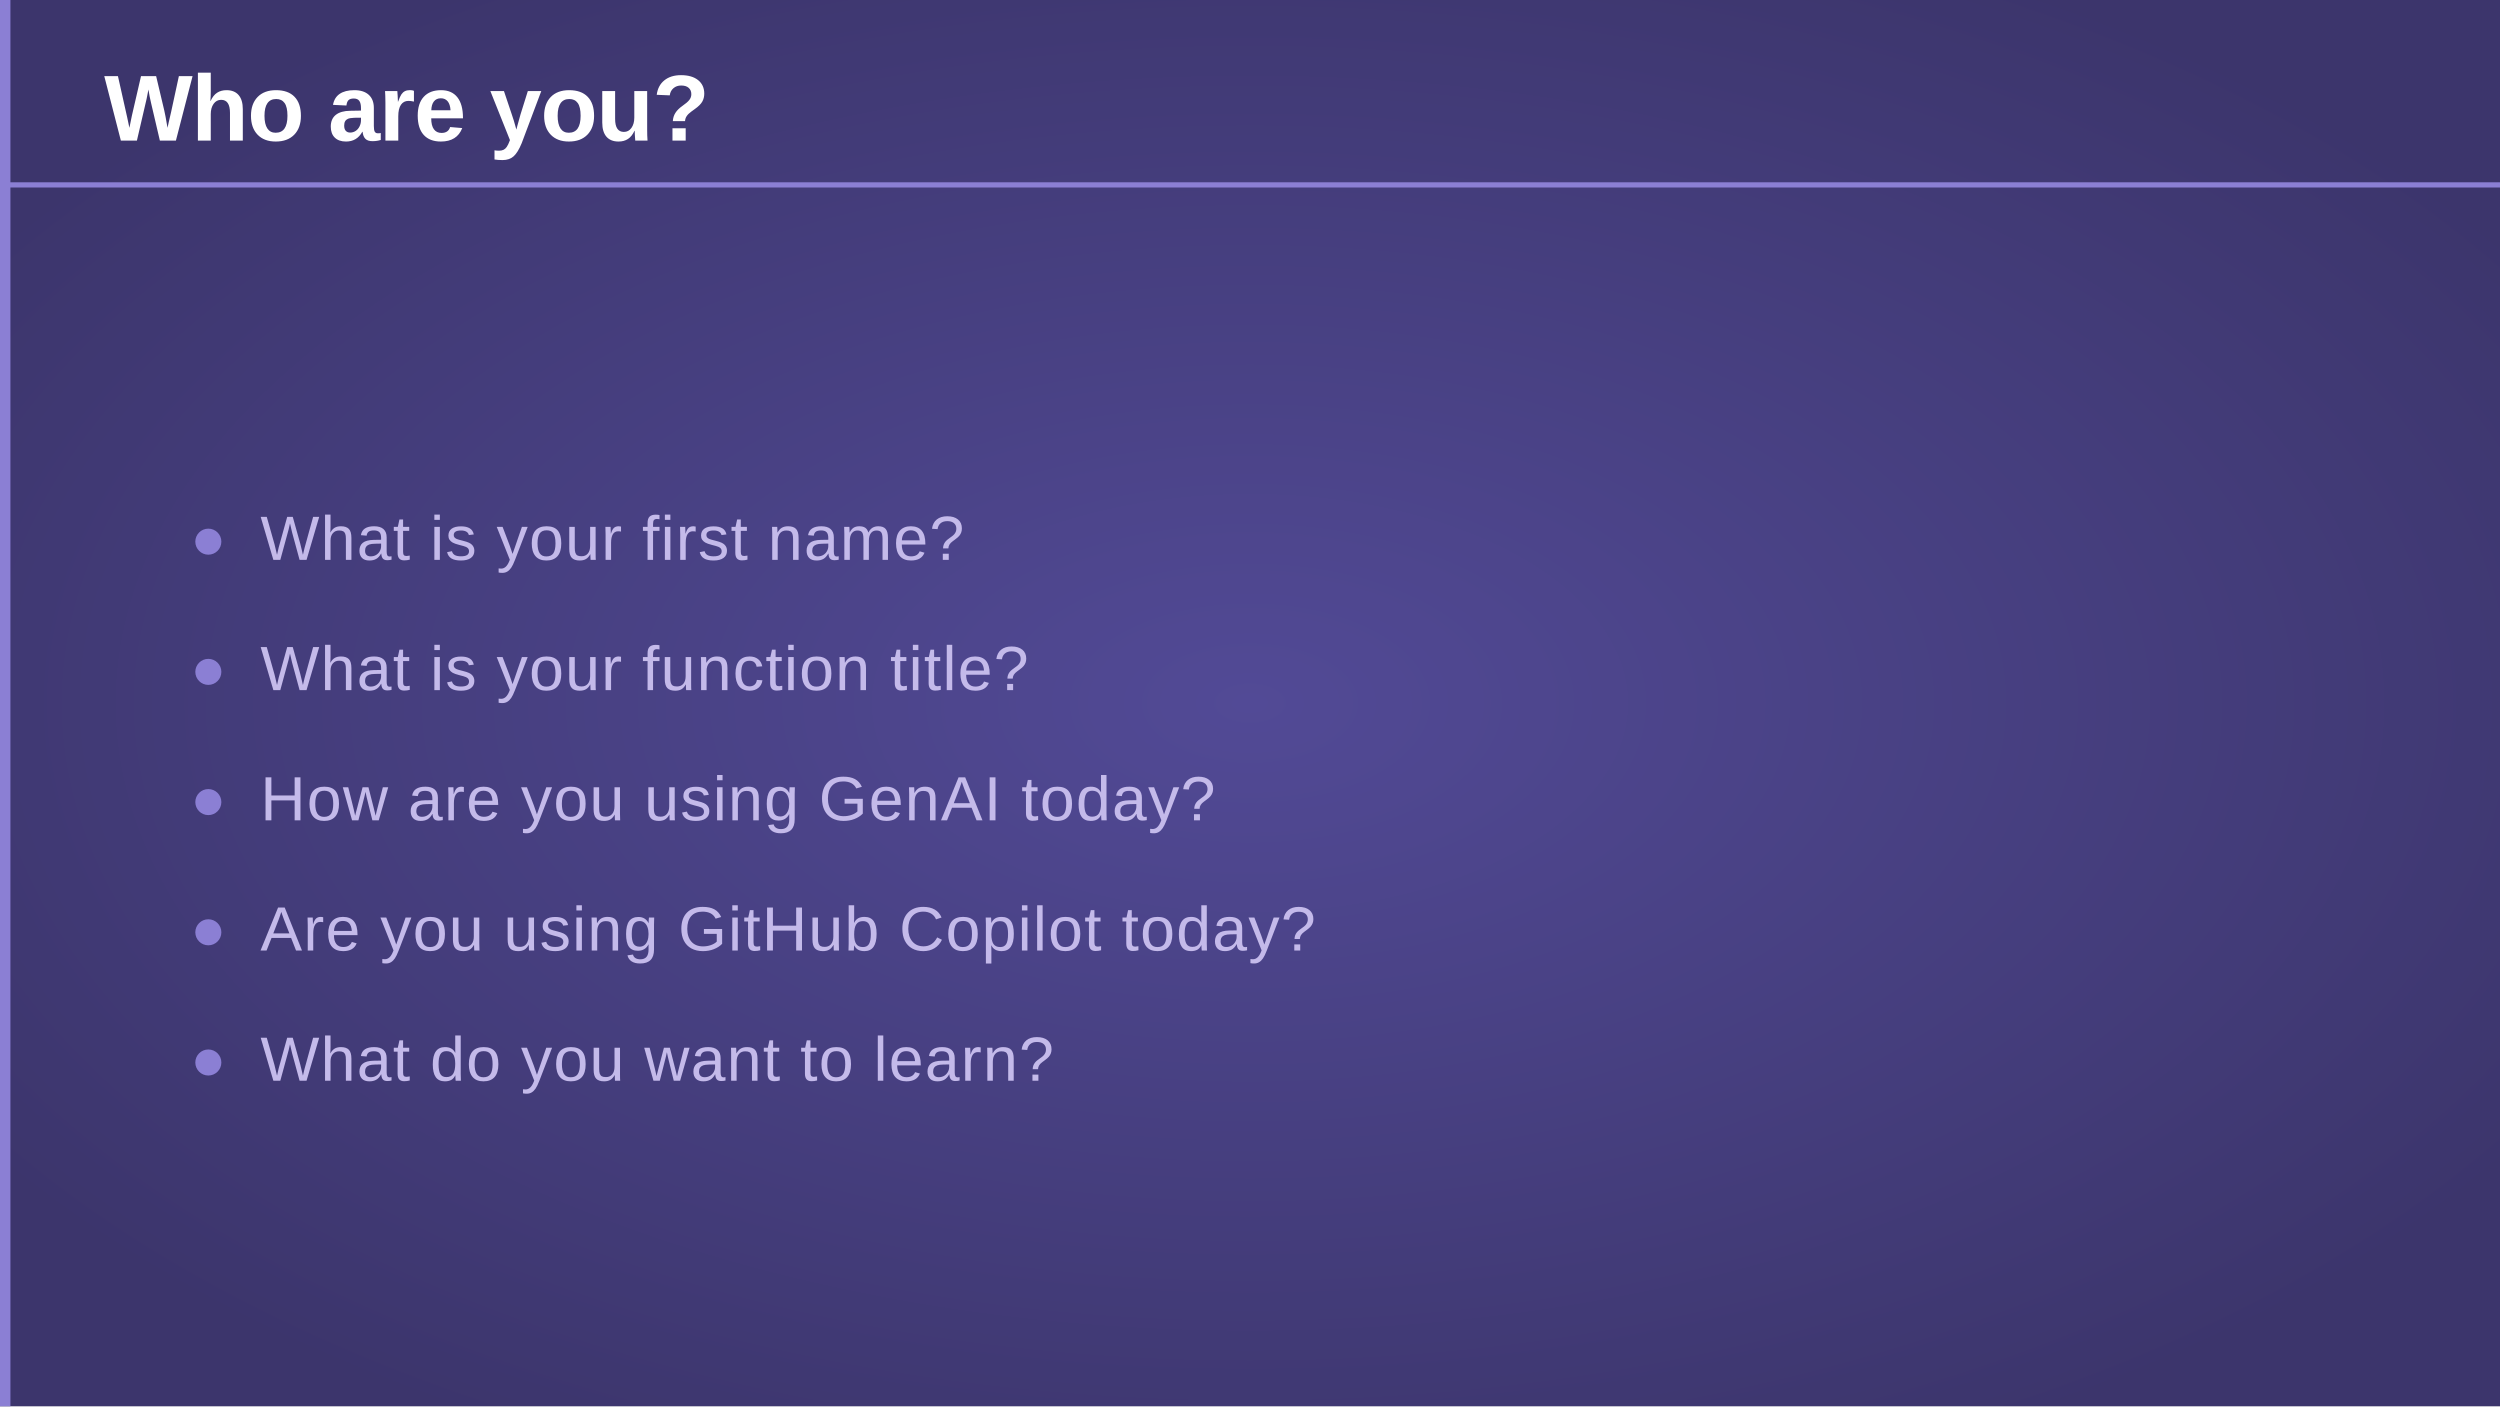
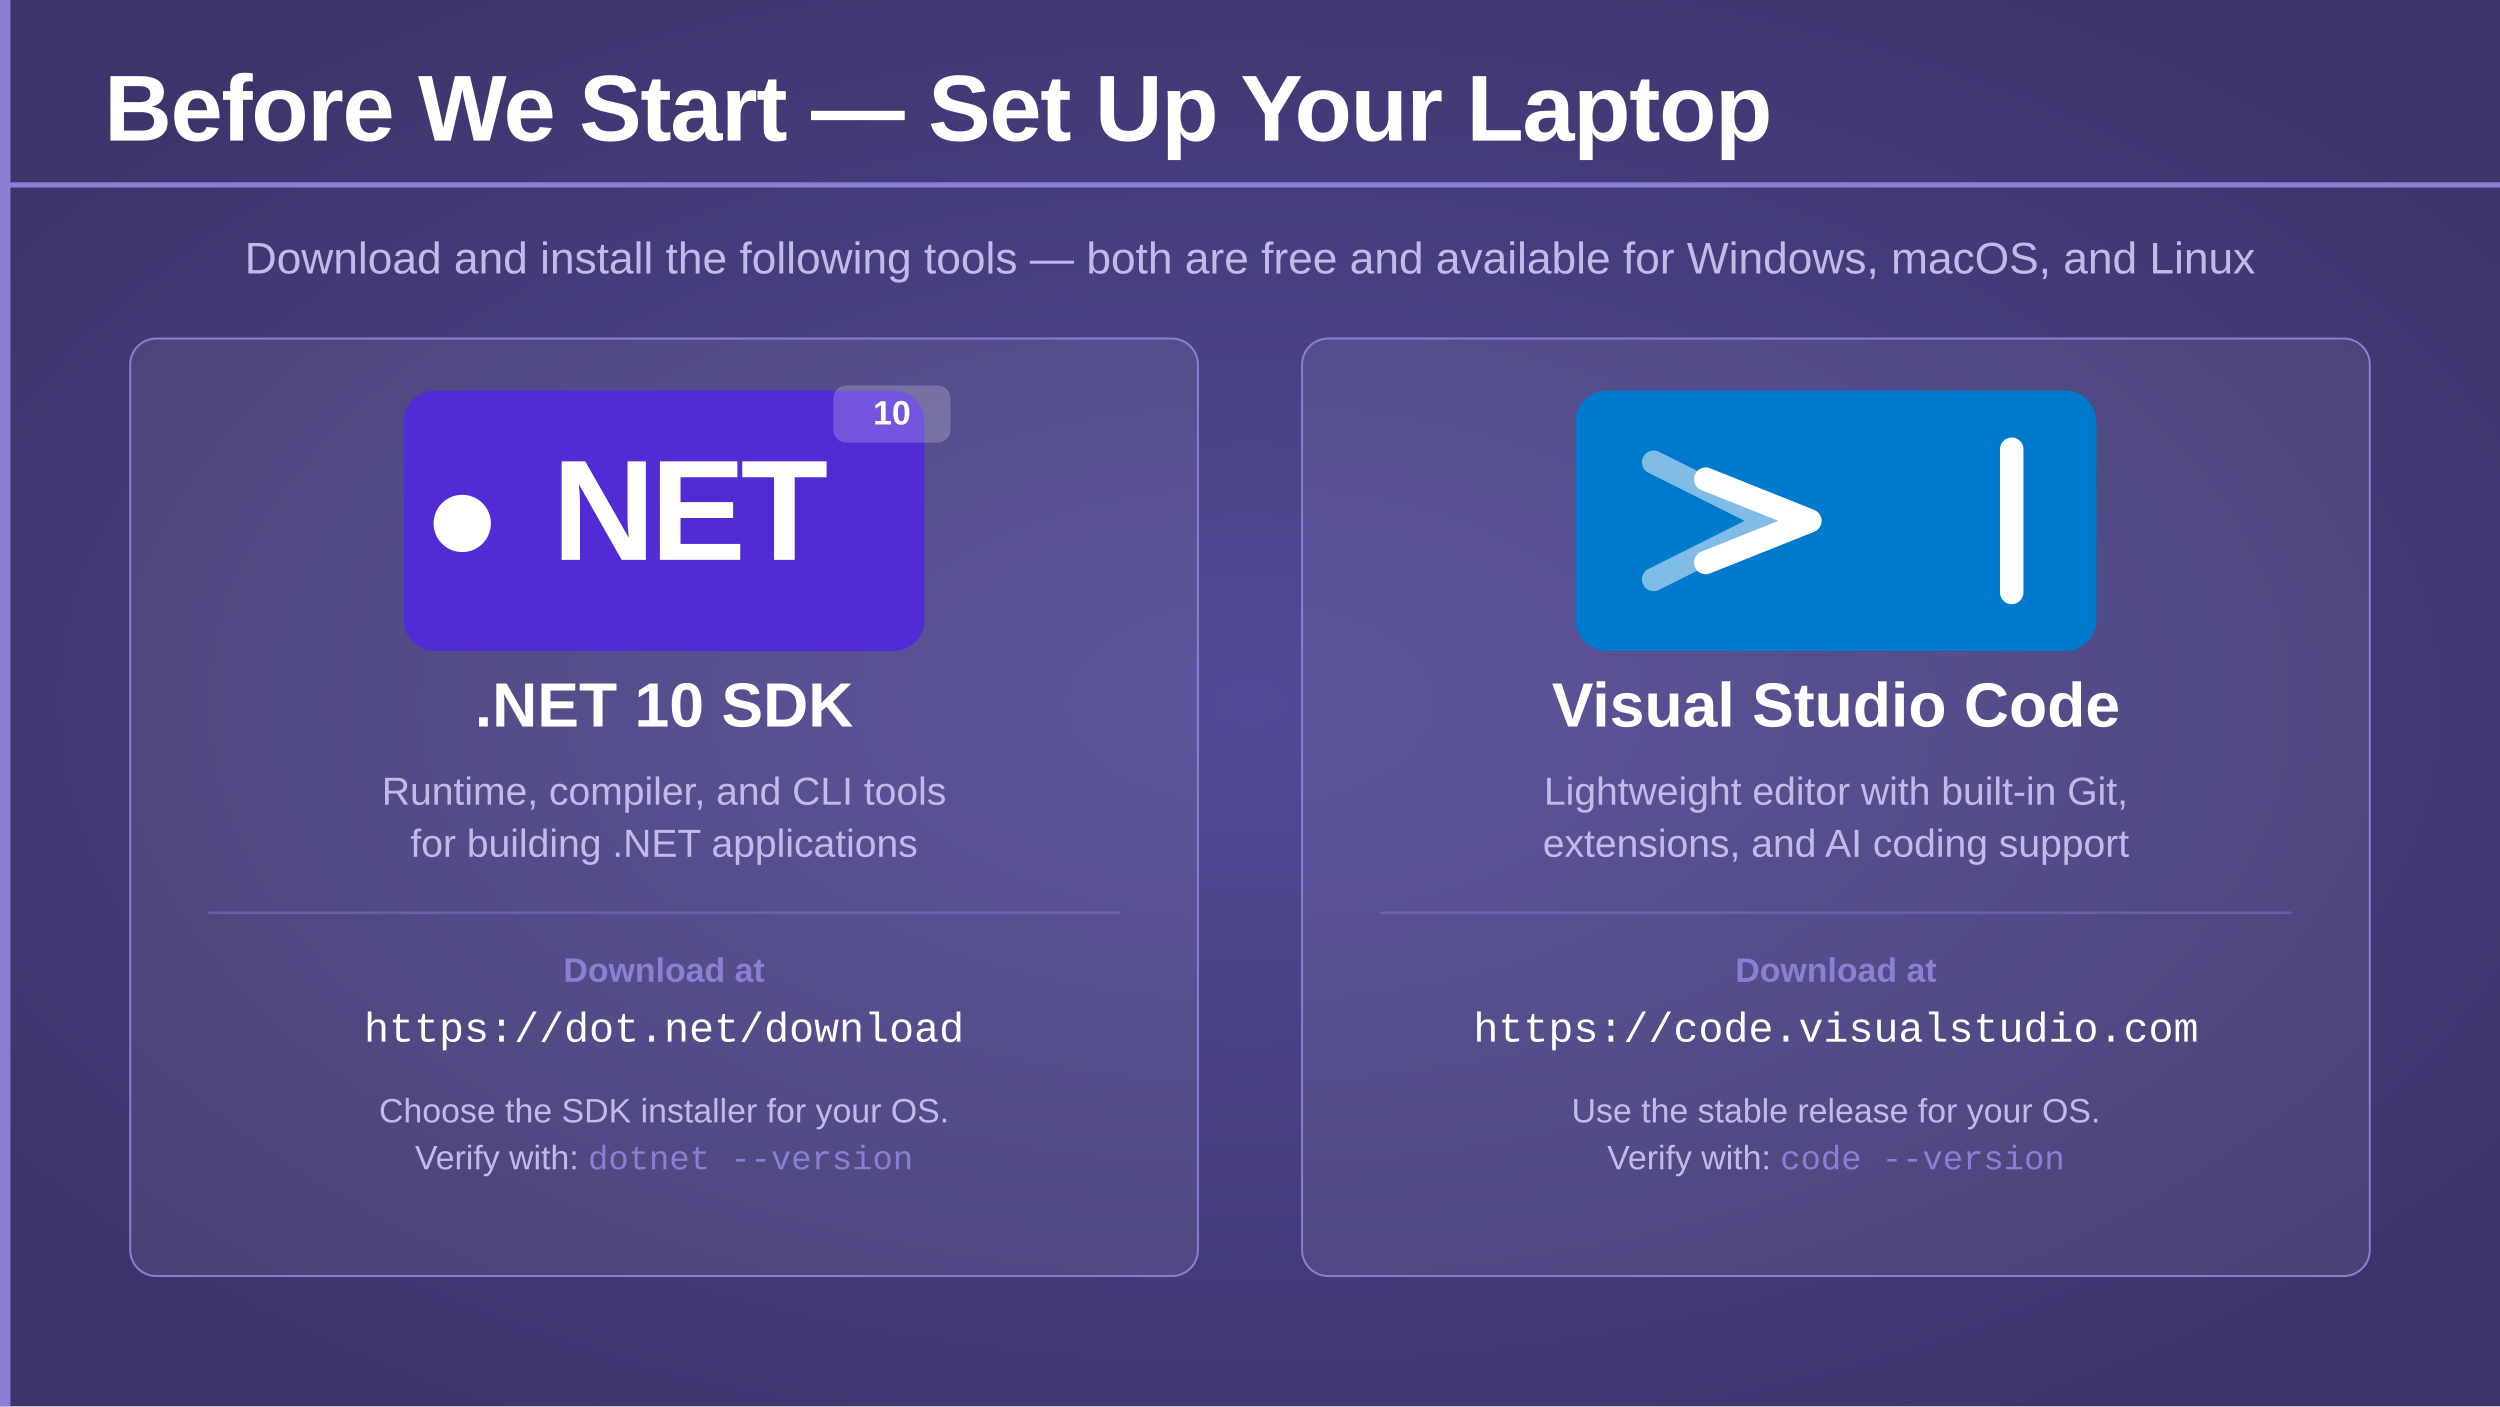
<svg xmlns="http://www.w3.org/2000/svg" viewBox="0 0 1920 1080" width="1920" height="1080">
  <defs>
    <radialGradient id="bgGlow" cx="50%" cy="50%" r="60%">
      <stop offset="0%" stop-color="#524a96" stop-opacity="1" />
      <stop offset="100%" stop-color="#3c356c" stop-opacity="1" />
    </radialGradient>
  </defs>
  <rect width="1920" height="1080" fill="url(#bgGlow)" />
-   <rect x="0" y="0" width="8" height="1080" fill="#8b7fd4" rx="0" />
-   <text x="80" y="108" font-family="'Segoe UI', 'Helvetica Neue', Arial, sans-serif" font-size="72" font-weight="700" fill="#ffffff" letter-spacing="-1">Who are you?</text>
-   <rect x="0" y="140" width="1920" height="4" fill="#8b7fd4" rx="0" />
-   <circle cx="160" cy="416" r="10" fill="#8b7fd4" />
-   <text x="200" y="430" font-family="'Segoe UI', 'Helvetica Neue', Arial, sans-serif" font-size="48" font-weight="300" fill="#c4baea" letter-spacing="1">What is your first name?</text>
-   <circle cx="160" cy="516" r="10" fill="#8b7fd4" />
-   <text x="200" y="530" font-family="'Segoe UI', 'Helvetica Neue', Arial, sans-serif" font-size="48" font-weight="300" fill="#c4baea" letter-spacing="1">What is your function title?</text>
-   <circle cx="160" cy="616" r="10" fill="#8b7fd4" />
-   <text x="200" y="630" font-family="'Segoe UI', 'Helvetica Neue', Arial, sans-serif" font-size="48" font-weight="300" fill="#c4baea" letter-spacing="1">How are you using GenAI today?</text>
-   <circle cx="160" cy="716" r="10" fill="#8b7fd4" />
-   <text x="200" y="730" font-family="'Segoe UI', 'Helvetica Neue', Arial, sans-serif" font-size="48" font-weight="300" fill="#c4baea" letter-spacing="1">Are you using GitHub Copilot today?</text>
-   <circle cx="160" cy="816" r="10" fill="#8b7fd4" />
-   <text x="200" y="830" font-family="'Segoe UI', 'Helvetica Neue', Arial, sans-serif" font-size="48" font-weight="300" fill="#c4baea" letter-spacing="1">What do you want to learn?</text>
+   <rect x="0" y="0" width="8" height="1080" fill="#8b7fd4" />
+   <text x="80" y="108" font-family="'Segoe UI', 'Helvetica Neue', Arial, sans-serif" font-size="72" font-weight="700" fill="#ffffff" letter-spacing="-1">Before We Start — Set Up Your Laptop</text>
+   <rect x="0" y="140" width="1920" height="4" fill="#8b7fd4" />
+   <text x="960" y="210" font-family="'Segoe UI', 'Helvetica Neue', Arial, sans-serif" font-size="34" font-weight="300" fill="#c4baea" text-anchor="middle">Download and install the following tools — both are free and available for Windows, macOS, and Linux</text>
+   <rect x="100" y="260" width="820" height="720" rx="20" fill="#ffffff" fill-opacity="0.07" stroke="#8b7fd4" stroke-width="1.5" />
+   <rect x="310" y="300" width="400" height="200" rx="24" fill="#512BD4" />
+   <circle cx="355" cy="402" r="22" fill="#ffffff" />
+   <text x="530" y="430" font-family="'Segoe UI', 'Helvetica Neue', Arial, sans-serif" font-size="110" font-weight="800" fill="#ffffff" text-anchor="middle" letter-spacing="-4">NET</text>
+   <rect x="640" y="296" width="90" height="44" rx="10" fill="#ffffff" fill-opacity="0.2" />
+   <text x="685" y="326" font-family="'Segoe UI', 'Helvetica Neue', Arial, sans-serif" font-size="26" font-weight="700" fill="#ffffff" text-anchor="middle">10</text>
+   <text x="510" y="558" font-family="'Segoe UI', 'Helvetica Neue', Arial, sans-serif" font-size="48" font-weight="700" fill="#ffffff" text-anchor="middle">.NET 10 SDK</text>
+   <text x="510" y="618" font-family="'Segoe UI', 'Helvetica Neue', Arial, sans-serif" font-size="30" font-weight="300" fill="#c4baea" text-anchor="middle">Runtime, compiler, and CLI tools</text>
+   <text x="510" y="658" font-family="'Segoe UI', 'Helvetica Neue', Arial, sans-serif" font-size="30" font-weight="300" fill="#c4baea" text-anchor="middle">for building .NET applications</text>
+   <rect x="160" y="700" width="700" height="2" fill="#8b7fd4" fill-opacity="0.4" />
+   <text x="510" y="754" font-family="'Segoe UI', 'Helvetica Neue', Arial, sans-serif" font-size="26" font-weight="600" fill="#8b7fd4" text-anchor="middle">Download at</text>
+   <text x="510" y="800" font-family="'Consolas', 'Courier New', monospace" font-size="32" font-weight="400" fill="#ffffff" text-anchor="middle">https://dot.net/download</text>
+   <text x="510" y="862" font-family="'Segoe UI', 'Helvetica Neue', Arial, sans-serif" font-size="26" font-weight="300" fill="#c4baea" text-anchor="middle">Choose the SDK installer for your OS.</text>
+   <text x="510" y="898" font-family="'Segoe UI', 'Helvetica Neue', Arial, sans-serif" font-size="26" font-weight="300" fill="#c4baea" text-anchor="middle">Verify with: <tspan font-family="'Consolas', 'Courier New', monospace" fill="#8b7fd4">dotnet --version</tspan>
+   </text>
+   <rect x="1000" y="260" width="820" height="720" rx="20" fill="#ffffff" fill-opacity="0.07" stroke="#8b7fd4" stroke-width="1.5" />
+   <rect x="1210" y="300" width="400" height="200" rx="24" fill="#007ACC" />
+   <path d="M 1270 355 L 1360 400 L 1270 445" stroke="#ffffff" stroke-width="18" fill="none" stroke-linecap="round" stroke-linejoin="round" opacity="0.5" />
+   <path d="M 1310 368 L 1390 400 L 1310 432" stroke="#ffffff" stroke-width="18" fill="none" stroke-linecap="round" stroke-linejoin="round" />
+   <line x1="1545" y1="345" x2="1545" y2="455" stroke="#ffffff" stroke-width="18" stroke-linecap="round" />
+   <text x="1410" y="558" font-family="'Segoe UI', 'Helvetica Neue', Arial, sans-serif" font-size="48" font-weight="700" fill="#ffffff" text-anchor="middle">Visual Studio Code</text>
+   <text x="1410" y="618" font-family="'Segoe UI', 'Helvetica Neue', Arial, sans-serif" font-size="30" font-weight="300" fill="#c4baea" text-anchor="middle">Lightweight editor with built-in Git,</text>
+   <text x="1410" y="658" font-family="'Segoe UI', 'Helvetica Neue', Arial, sans-serif" font-size="30" font-weight="300" fill="#c4baea" text-anchor="middle">extensions, and AI coding support</text>
+   <rect x="1060" y="700" width="700" height="2" fill="#8b7fd4" fill-opacity="0.4" />
+   <text x="1410" y="754" font-family="'Segoe UI', 'Helvetica Neue', Arial, sans-serif" font-size="26" font-weight="600" fill="#8b7fd4" text-anchor="middle">Download at</text>
+   <text x="1410" y="800" font-family="'Consolas', 'Courier New', monospace" font-size="32" font-weight="400" fill="#ffffff" text-anchor="middle">https://code.visualstudio.com</text>
+   <text x="1410" y="862" font-family="'Segoe UI', 'Helvetica Neue', Arial, sans-serif" font-size="26" font-weight="300" fill="#c4baea" text-anchor="middle">Use the stable release for your OS.</text>
+   <text x="1410" y="898" font-family="'Segoe UI', 'Helvetica Neue', Arial, sans-serif" font-size="26" font-weight="300" fill="#c4baea" text-anchor="middle">Verify with: <tspan font-family="'Consolas', 'Courier New', monospace" fill="#8b7fd4">code --version</tspan>
+   </text>
</svg>
